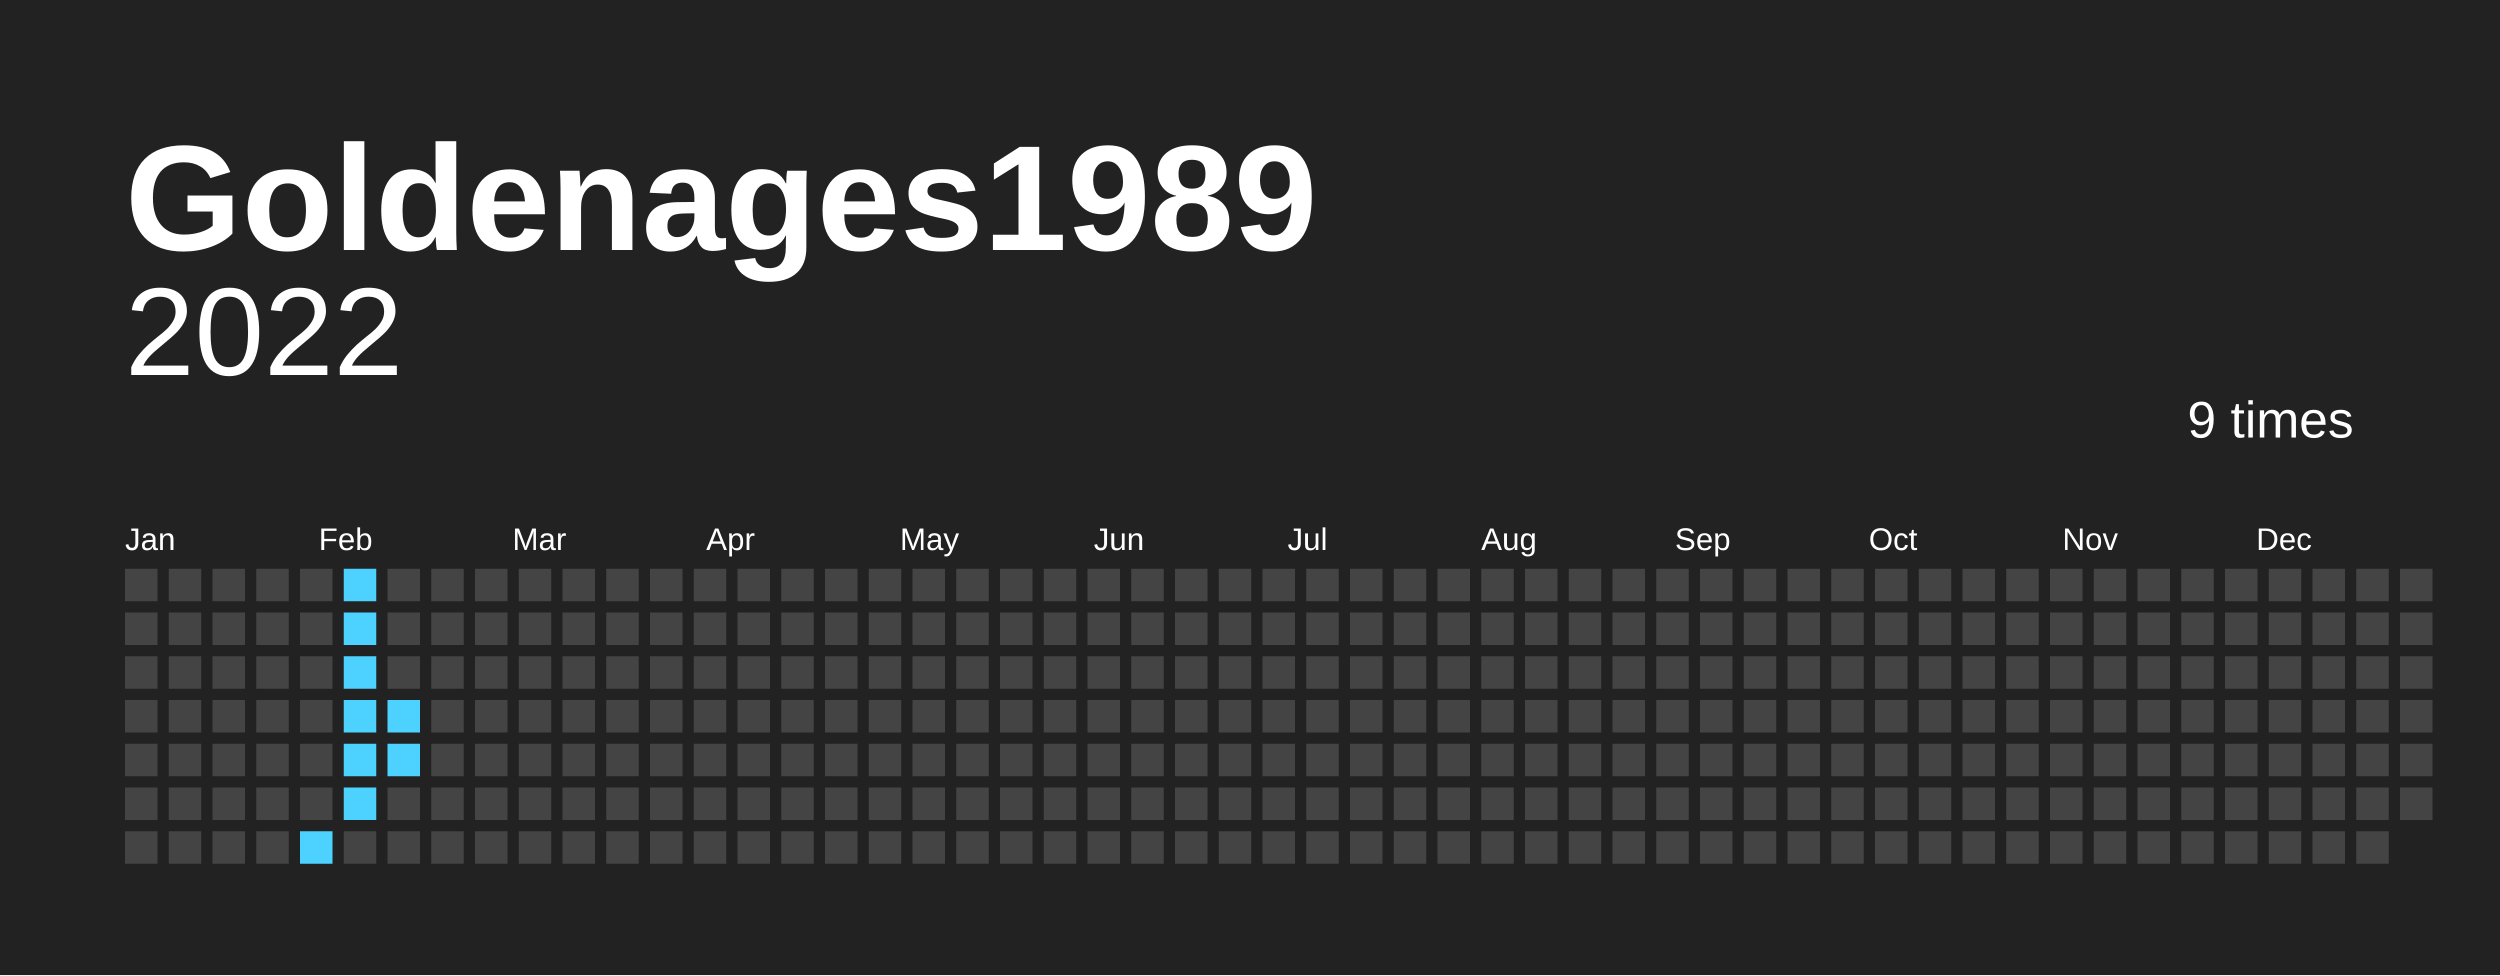
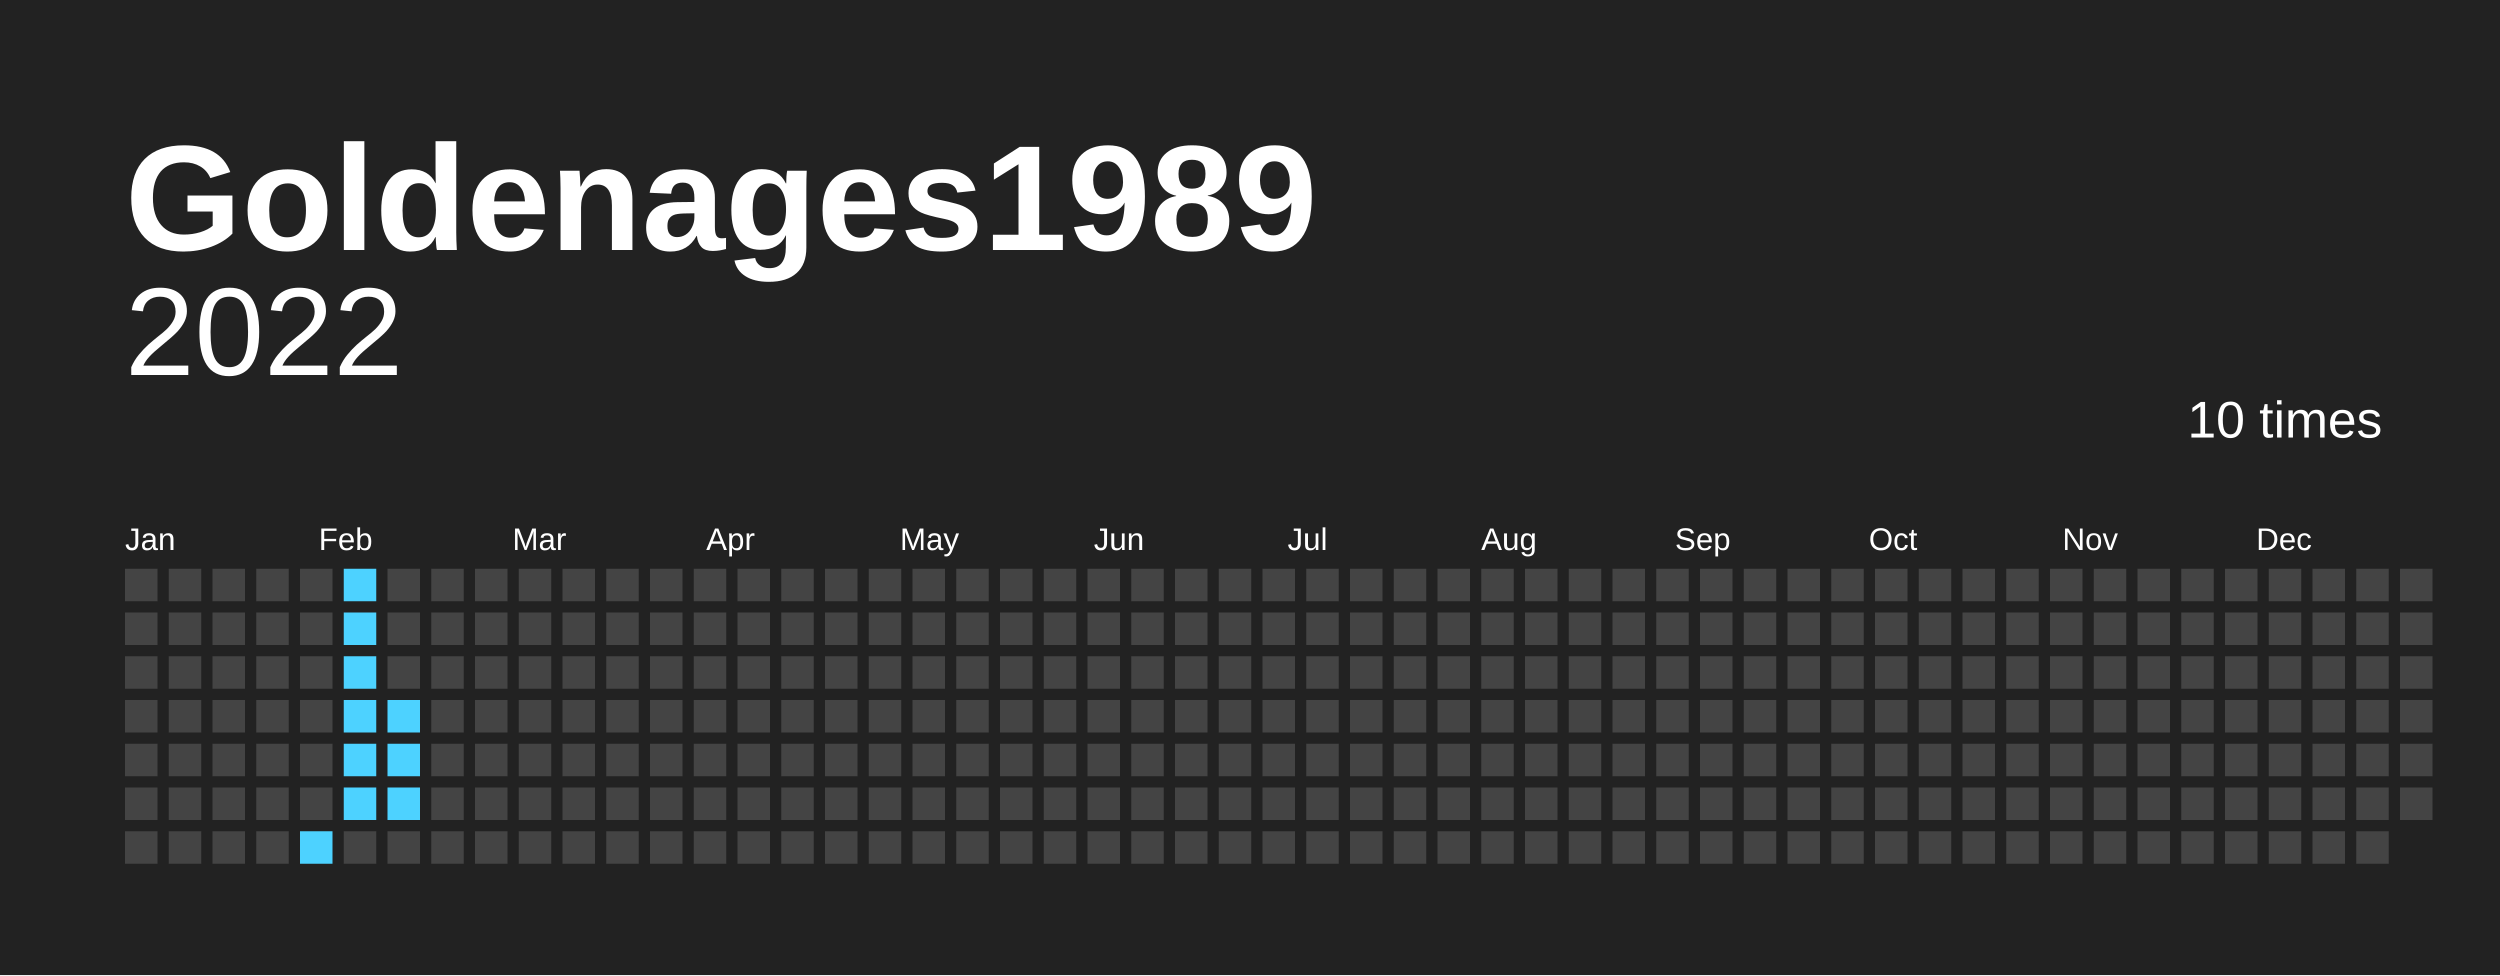
<svg xmlns="http://www.w3.org/2000/svg" baseProfile="full" height="78mm" version="1.1" viewBox="0,0,200,78" width="200mm">
  <defs />
  <rect fill="#222222" height="78" width="200" x="0" y="0" />
  <text fill="#FFFFFF" style="font-size:12px; font-family:Arial; font-weight:bold;" x="10" y="20">Goldenages1989</text>
  <text alignment-baseline="hanging" fill="#FFFFFF" style="font-size:10.0px; font-family:Arial;" x="10" y="30">2022</text>
-   <text alignment-baseline="hanging" fill="#FFFFFF" style="font-size:4.125px; font-family:Arial;" x="175" y="35">9 times</text>
+   <text alignment-baseline="hanging" fill="#FFFFFF" style="font-size:4.125px; font-family:Arial;" x="175" y="35">10 times</text>
  <text fill="#FFFFFF" style="font-size:2.5px; font-family:Arial" x="10.0" y="44">Jan</text>
  <text fill="#FFFFFF" style="font-size:2.5px; font-family:Arial" x="25.5" y="44">Feb</text>
  <text fill="#FFFFFF" style="font-size:2.5px; font-family:Arial" x="41.0" y="44">Mar</text>
  <text fill="#FFFFFF" style="font-size:2.5px; font-family:Arial" x="56.5" y="44">Apr</text>
  <text fill="#FFFFFF" style="font-size:2.5px; font-family:Arial" x="72.0" y="44">May</text>
  <text fill="#FFFFFF" style="font-size:2.5px; font-family:Arial" x="87.5" y="44">Jun</text>
  <text fill="#FFFFFF" style="font-size:2.5px; font-family:Arial" x="103.0" y="44">Jul</text>
  <text fill="#FFFFFF" style="font-size:2.5px; font-family:Arial" x="118.5" y="44">Aug</text>
  <text fill="#FFFFFF" style="font-size:2.5px; font-family:Arial" x="134.0" y="44">Sep</text>
  <text fill="#FFFFFF" style="font-size:2.5px; font-family:Arial" x="149.5" y="44">Oct</text>
  <text fill="#FFFFFF" style="font-size:2.5px; font-family:Arial" x="165.0" y="44">Nov</text>
  <text fill="#FFFFFF" style="font-size:2.5px; font-family:Arial" x="180.5" y="44">Dec</text>
  <rect fill="#444444" height="2.6" width="2.6" x="10.0" y="45.5" />
  <rect fill="#444444" height="2.6" width="2.6" x="10.0" y="49.0" />
  <rect fill="#444444" height="2.6" width="2.6" x="10.0" y="52.5" />
  <rect fill="#444444" height="2.6" width="2.6" x="10.0" y="56.0" />
  <rect fill="#444444" height="2.6" width="2.6" x="10.0" y="59.5" />
  <rect fill="#444444" height="2.6" width="2.6" x="10.0" y="63.0" />
  <rect fill="#444444" height="2.6" width="2.6" x="10.0" y="66.5" />
  <rect fill="#444444" height="2.6" width="2.6" x="13.5" y="45.5" />
  <rect fill="#444444" height="2.6" width="2.6" x="13.5" y="49.0" />
  <rect fill="#444444" height="2.6" width="2.6" x="13.5" y="52.5" />
  <rect fill="#444444" height="2.6" width="2.6" x="13.5" y="56.0" />
  <rect fill="#444444" height="2.6" width="2.6" x="13.5" y="59.5" />
  <rect fill="#444444" height="2.6" width="2.6" x="13.5" y="63.0" />
  <rect fill="#444444" height="2.6" width="2.6" x="13.5" y="66.5" />
  <rect fill="#444444" height="2.6" width="2.6" x="17.0" y="45.5" />
  <rect fill="#444444" height="2.6" width="2.6" x="17.0" y="49.0" />
  <rect fill="#444444" height="2.6" width="2.6" x="17.0" y="52.5" />
  <rect fill="#444444" height="2.6" width="2.6" x="17.0" y="56.0" />
  <rect fill="#444444" height="2.6" width="2.6" x="17.0" y="59.5" />
  <rect fill="#444444" height="2.6" width="2.6" x="17.0" y="63.0" />
  <rect fill="#444444" height="2.6" width="2.6" x="17.0" y="66.5" />
  <rect fill="#444444" height="2.6" width="2.6" x="20.5" y="45.5" />
  <rect fill="#444444" height="2.6" width="2.6" x="20.5" y="49.0" />
  <rect fill="#444444" height="2.6" width="2.6" x="20.5" y="52.5" />
  <rect fill="#444444" height="2.6" width="2.6" x="20.5" y="56.0" />
  <rect fill="#444444" height="2.6" width="2.6" x="20.5" y="59.5" />
  <rect fill="#444444" height="2.6" width="2.6" x="20.5" y="63.0" />
  <rect fill="#444444" height="2.6" width="2.6" x="20.5" y="66.5" />
  <rect fill="#444444" height="2.6" width="2.6" x="24.0" y="45.5" />
  <rect fill="#444444" height="2.6" width="2.6" x="24.0" y="49.0" />
  <rect fill="#444444" height="2.6" width="2.6" x="24.0" y="52.5" />
  <rect fill="#444444" height="2.6" width="2.6" x="24.0" y="56.0" />
  <rect fill="#444444" height="2.6" width="2.6" x="24.0" y="59.5" />
  <rect fill="#444444" height="2.6" width="2.6" x="24.0" y="63.0" />
  <rect fill="#4DD2FF" height="2.6" width="2.6" x="24.0" y="66.5" />
  <rect fill="#4DD2FF" height="2.6" width="2.6" x="27.5" y="45.5" />
  <rect fill="#4DD2FF" height="2.6" width="2.6" x="27.5" y="49.0" />
  <rect fill="#4DD2FF" height="2.6" width="2.6" x="27.5" y="52.5" />
  <rect fill="#4DD2FF" height="2.6" width="2.6" x="27.5" y="56.0" />
  <rect fill="#4DD2FF" height="2.6" width="2.6" x="27.5" y="59.5" />
  <rect fill="#4DD2FF" height="2.6" width="2.6" x="27.5" y="63.0" />
  <rect fill="#444444" height="2.6" width="2.6" x="27.5" y="66.5" />
  <rect fill="#444444" height="2.6" width="2.6" x="31.0" y="45.5" />
  <rect fill="#444444" height="2.6" width="2.6" x="31.0" y="49.0" />
  <rect fill="#444444" height="2.6" width="2.6" x="31.0" y="52.5" />
  <rect fill="#4DD2FF" height="2.6" width="2.6" x="31.0" y="56.0" />
  <rect fill="#4DD2FF" height="2.6" width="2.6" x="31.0" y="59.5" />
-   <rect fill="#444444" height="2.6" width="2.6" x="31.0" y="63.0" />
+   <rect fill="#4DD2FF" height="2.6" width="2.6" x="31.0" y="63.0" />
  <rect fill="#444444" height="2.6" width="2.6" x="31.0" y="66.5" />
  <rect fill="#444444" height="2.6" width="2.6" x="34.5" y="45.5" />
  <rect fill="#444444" height="2.6" width="2.6" x="34.5" y="49.0" />
  <rect fill="#444444" height="2.6" width="2.6" x="34.5" y="52.5" />
  <rect fill="#444444" height="2.6" width="2.6" x="34.5" y="56.0" />
  <rect fill="#444444" height="2.6" width="2.6" x="34.5" y="59.5" />
  <rect fill="#444444" height="2.6" width="2.6" x="34.5" y="63.0" />
  <rect fill="#444444" height="2.6" width="2.6" x="34.5" y="66.5" />
  <rect fill="#444444" height="2.6" width="2.6" x="38.0" y="45.5" />
  <rect fill="#444444" height="2.6" width="2.6" x="38.0" y="49.0" />
  <rect fill="#444444" height="2.6" width="2.6" x="38.0" y="52.5" />
  <rect fill="#444444" height="2.6" width="2.6" x="38.0" y="56.0" />
  <rect fill="#444444" height="2.6" width="2.6" x="38.0" y="59.5" />
  <rect fill="#444444" height="2.6" width="2.6" x="38.0" y="63.0" />
  <rect fill="#444444" height="2.6" width="2.6" x="38.0" y="66.5" />
  <rect fill="#444444" height="2.6" width="2.6" x="41.5" y="45.5" />
  <rect fill="#444444" height="2.6" width="2.6" x="41.5" y="49.0" />
  <rect fill="#444444" height="2.6" width="2.6" x="41.5" y="52.5" />
  <rect fill="#444444" height="2.6" width="2.6" x="41.5" y="56.0" />
  <rect fill="#444444" height="2.6" width="2.6" x="41.5" y="59.5" />
  <rect fill="#444444" height="2.6" width="2.6" x="41.5" y="63.0" />
  <rect fill="#444444" height="2.6" width="2.6" x="41.5" y="66.5" />
  <rect fill="#444444" height="2.6" width="2.6" x="45.0" y="45.5" />
  <rect fill="#444444" height="2.6" width="2.6" x="45.0" y="49.0" />
  <rect fill="#444444" height="2.6" width="2.6" x="45.0" y="52.5" />
  <rect fill="#444444" height="2.6" width="2.6" x="45.0" y="56.0" />
  <rect fill="#444444" height="2.6" width="2.6" x="45.0" y="59.5" />
  <rect fill="#444444" height="2.6" width="2.6" x="45.0" y="63.0" />
  <rect fill="#444444" height="2.6" width="2.6" x="45.0" y="66.5" />
  <rect fill="#444444" height="2.6" width="2.6" x="48.5" y="45.5" />
  <rect fill="#444444" height="2.6" width="2.6" x="48.5" y="49.0" />
  <rect fill="#444444" height="2.6" width="2.6" x="48.5" y="52.5" />
  <rect fill="#444444" height="2.6" width="2.6" x="48.5" y="56.0" />
  <rect fill="#444444" height="2.6" width="2.6" x="48.5" y="59.5" />
  <rect fill="#444444" height="2.6" width="2.6" x="48.5" y="63.0" />
  <rect fill="#444444" height="2.6" width="2.6" x="48.5" y="66.5" />
  <rect fill="#444444" height="2.6" width="2.6" x="52.0" y="45.5" />
  <rect fill="#444444" height="2.6" width="2.6" x="52.0" y="49.0" />
  <rect fill="#444444" height="2.6" width="2.6" x="52.0" y="52.5" />
  <rect fill="#444444" height="2.6" width="2.6" x="52.0" y="56.0" />
  <rect fill="#444444" height="2.6" width="2.6" x="52.0" y="59.5" />
  <rect fill="#444444" height="2.6" width="2.6" x="52.0" y="63.0" />
  <rect fill="#444444" height="2.6" width="2.6" x="52.0" y="66.5" />
  <rect fill="#444444" height="2.6" width="2.6" x="55.5" y="45.5" />
  <rect fill="#444444" height="2.6" width="2.6" x="55.5" y="49.0" />
  <rect fill="#444444" height="2.6" width="2.6" x="55.5" y="52.5" />
  <rect fill="#444444" height="2.6" width="2.6" x="55.5" y="56.0" />
  <rect fill="#444444" height="2.6" width="2.6" x="55.5" y="59.5" />
  <rect fill="#444444" height="2.6" width="2.6" x="55.5" y="63.0" />
  <rect fill="#444444" height="2.6" width="2.6" x="55.5" y="66.5" />
  <rect fill="#444444" height="2.6" width="2.6" x="59.0" y="45.5" />
  <rect fill="#444444" height="2.6" width="2.6" x="59.0" y="49.0" />
  <rect fill="#444444" height="2.6" width="2.6" x="59.0" y="52.5" />
  <rect fill="#444444" height="2.6" width="2.6" x="59.0" y="56.0" />
  <rect fill="#444444" height="2.6" width="2.6" x="59.0" y="59.5" />
  <rect fill="#444444" height="2.6" width="2.6" x="59.0" y="63.0" />
  <rect fill="#444444" height="2.6" width="2.6" x="59.0" y="66.5" />
  <rect fill="#444444" height="2.6" width="2.6" x="62.5" y="45.5" />
  <rect fill="#444444" height="2.6" width="2.6" x="62.5" y="49.0" />
  <rect fill="#444444" height="2.6" width="2.6" x="62.5" y="52.5" />
  <rect fill="#444444" height="2.6" width="2.6" x="62.5" y="56.0" />
  <rect fill="#444444" height="2.6" width="2.6" x="62.5" y="59.5" />
  <rect fill="#444444" height="2.6" width="2.6" x="62.5" y="63.0" />
  <rect fill="#444444" height="2.6" width="2.6" x="62.5" y="66.5" />
  <rect fill="#444444" height="2.6" width="2.6" x="66.0" y="45.5" />
  <rect fill="#444444" height="2.6" width="2.6" x="66.0" y="49.0" />
  <rect fill="#444444" height="2.6" width="2.6" x="66.0" y="52.5" />
  <rect fill="#444444" height="2.6" width="2.6" x="66.0" y="56.0" />
  <rect fill="#444444" height="2.6" width="2.6" x="66.0" y="59.5" />
  <rect fill="#444444" height="2.6" width="2.6" x="66.0" y="63.0" />
  <rect fill="#444444" height="2.6" width="2.6" x="66.0" y="66.5" />
  <rect fill="#444444" height="2.6" width="2.6" x="69.5" y="45.5" />
  <rect fill="#444444" height="2.6" width="2.6" x="69.5" y="49.0" />
  <rect fill="#444444" height="2.6" width="2.6" x="69.5" y="52.5" />
  <rect fill="#444444" height="2.6" width="2.6" x="69.5" y="56.0" />
  <rect fill="#444444" height="2.6" width="2.6" x="69.5" y="59.5" />
  <rect fill="#444444" height="2.6" width="2.6" x="69.5" y="63.0" />
  <rect fill="#444444" height="2.6" width="2.6" x="69.5" y="66.5" />
  <rect fill="#444444" height="2.6" width="2.6" x="73.0" y="45.5" />
  <rect fill="#444444" height="2.6" width="2.6" x="73.0" y="49.0" />
  <rect fill="#444444" height="2.6" width="2.6" x="73.0" y="52.5" />
  <rect fill="#444444" height="2.6" width="2.6" x="73.0" y="56.0" />
  <rect fill="#444444" height="2.6" width="2.6" x="73.0" y="59.5" />
  <rect fill="#444444" height="2.6" width="2.6" x="73.0" y="63.0" />
  <rect fill="#444444" height="2.6" width="2.6" x="73.0" y="66.5" />
  <rect fill="#444444" height="2.6" width="2.6" x="76.5" y="45.5" />
  <rect fill="#444444" height="2.6" width="2.6" x="76.5" y="49.0" />
  <rect fill="#444444" height="2.6" width="2.6" x="76.5" y="52.5" />
  <rect fill="#444444" height="2.6" width="2.6" x="76.5" y="56.0" />
  <rect fill="#444444" height="2.6" width="2.6" x="76.5" y="59.5" />
  <rect fill="#444444" height="2.6" width="2.6" x="76.5" y="63.0" />
  <rect fill="#444444" height="2.6" width="2.6" x="76.5" y="66.5" />
  <rect fill="#444444" height="2.6" width="2.6" x="80.0" y="45.5" />
  <rect fill="#444444" height="2.6" width="2.6" x="80.0" y="49.0" />
  <rect fill="#444444" height="2.6" width="2.6" x="80.0" y="52.5" />
  <rect fill="#444444" height="2.6" width="2.6" x="80.0" y="56.0" />
  <rect fill="#444444" height="2.6" width="2.6" x="80.0" y="59.5" />
  <rect fill="#444444" height="2.6" width="2.6" x="80.0" y="63.0" />
  <rect fill="#444444" height="2.6" width="2.6" x="80.0" y="66.5" />
  <rect fill="#444444" height="2.6" width="2.6" x="83.5" y="45.5" />
  <rect fill="#444444" height="2.6" width="2.6" x="83.5" y="49.0" />
  <rect fill="#444444" height="2.6" width="2.6" x="83.5" y="52.5" />
  <rect fill="#444444" height="2.6" width="2.6" x="83.5" y="56.0" />
  <rect fill="#444444" height="2.6" width="2.6" x="83.5" y="59.5" />
  <rect fill="#444444" height="2.6" width="2.6" x="83.5" y="63.0" />
  <rect fill="#444444" height="2.6" width="2.6" x="83.5" y="66.5" />
  <rect fill="#444444" height="2.6" width="2.6" x="87.0" y="45.5" />
  <rect fill="#444444" height="2.6" width="2.6" x="87.0" y="49.0" />
  <rect fill="#444444" height="2.6" width="2.6" x="87.0" y="52.5" />
  <rect fill="#444444" height="2.6" width="2.6" x="87.0" y="56.0" />
  <rect fill="#444444" height="2.6" width="2.6" x="87.0" y="59.5" />
  <rect fill="#444444" height="2.6" width="2.6" x="87.0" y="63.0" />
  <rect fill="#444444" height="2.6" width="2.6" x="87.0" y="66.5" />
  <rect fill="#444444" height="2.6" width="2.6" x="90.5" y="45.5" />
  <rect fill="#444444" height="2.6" width="2.6" x="90.5" y="49.0" />
  <rect fill="#444444" height="2.6" width="2.6" x="90.5" y="52.5" />
  <rect fill="#444444" height="2.6" width="2.6" x="90.5" y="56.0" />
  <rect fill="#444444" height="2.6" width="2.6" x="90.5" y="59.5" />
  <rect fill="#444444" height="2.6" width="2.6" x="90.5" y="63.0" />
  <rect fill="#444444" height="2.6" width="2.6" x="90.5" y="66.5" />
  <rect fill="#444444" height="2.6" width="2.6" x="94.0" y="45.5" />
  <rect fill="#444444" height="2.6" width="2.6" x="94.0" y="49.0" />
  <rect fill="#444444" height="2.6" width="2.6" x="94.0" y="52.5" />
  <rect fill="#444444" height="2.6" width="2.6" x="94.0" y="56.0" />
  <rect fill="#444444" height="2.6" width="2.6" x="94.0" y="59.5" />
  <rect fill="#444444" height="2.6" width="2.6" x="94.0" y="63.0" />
  <rect fill="#444444" height="2.6" width="2.6" x="94.0" y="66.5" />
  <rect fill="#444444" height="2.6" width="2.6" x="97.5" y="45.5" />
  <rect fill="#444444" height="2.6" width="2.6" x="97.5" y="49.0" />
  <rect fill="#444444" height="2.6" width="2.6" x="97.5" y="52.5" />
  <rect fill="#444444" height="2.6" width="2.6" x="97.5" y="56.0" />
  <rect fill="#444444" height="2.6" width="2.6" x="97.5" y="59.5" />
  <rect fill="#444444" height="2.6" width="2.6" x="97.5" y="63.0" />
  <rect fill="#444444" height="2.6" width="2.6" x="97.5" y="66.5" />
  <rect fill="#444444" height="2.6" width="2.6" x="101.0" y="45.5" />
  <rect fill="#444444" height="2.6" width="2.6" x="101.0" y="49.0" />
  <rect fill="#444444" height="2.6" width="2.6" x="101.0" y="52.5" />
  <rect fill="#444444" height="2.6" width="2.6" x="101.0" y="56.0" />
  <rect fill="#444444" height="2.6" width="2.6" x="101.0" y="59.5" />
  <rect fill="#444444" height="2.6" width="2.6" x="101.0" y="63.0" />
  <rect fill="#444444" height="2.6" width="2.6" x="101.0" y="66.5" />
  <rect fill="#444444" height="2.6" width="2.6" x="104.5" y="45.5" />
  <rect fill="#444444" height="2.6" width="2.6" x="104.5" y="49.0" />
  <rect fill="#444444" height="2.6" width="2.6" x="104.5" y="52.5" />
  <rect fill="#444444" height="2.6" width="2.6" x="104.5" y="56.0" />
  <rect fill="#444444" height="2.6" width="2.6" x="104.5" y="59.5" />
  <rect fill="#444444" height="2.6" width="2.6" x="104.5" y="63.0" />
  <rect fill="#444444" height="2.6" width="2.6" x="104.5" y="66.5" />
  <rect fill="#444444" height="2.6" width="2.6" x="108.0" y="45.5" />
  <rect fill="#444444" height="2.6" width="2.6" x="108.0" y="49.0" />
  <rect fill="#444444" height="2.6" width="2.6" x="108.0" y="52.5" />
  <rect fill="#444444" height="2.6" width="2.6" x="108.0" y="56.0" />
  <rect fill="#444444" height="2.6" width="2.6" x="108.0" y="59.5" />
  <rect fill="#444444" height="2.6" width="2.6" x="108.0" y="63.0" />
  <rect fill="#444444" height="2.6" width="2.6" x="108.0" y="66.5" />
  <rect fill="#444444" height="2.6" width="2.6" x="111.5" y="45.5" />
  <rect fill="#444444" height="2.6" width="2.6" x="111.5" y="49.0" />
  <rect fill="#444444" height="2.6" width="2.6" x="111.5" y="52.5" />
  <rect fill="#444444" height="2.6" width="2.6" x="111.5" y="56.0" />
  <rect fill="#444444" height="2.6" width="2.6" x="111.5" y="59.5" />
  <rect fill="#444444" height="2.6" width="2.6" x="111.5" y="63.0" />
  <rect fill="#444444" height="2.6" width="2.6" x="111.5" y="66.5" />
  <rect fill="#444444" height="2.6" width="2.6" x="115.0" y="45.5" />
  <rect fill="#444444" height="2.6" width="2.6" x="115.0" y="49.0" />
  <rect fill="#444444" height="2.6" width="2.6" x="115.0" y="52.5" />
  <rect fill="#444444" height="2.6" width="2.6" x="115.0" y="56.0" />
  <rect fill="#444444" height="2.6" width="2.6" x="115.0" y="59.5" />
  <rect fill="#444444" height="2.6" width="2.6" x="115.0" y="63.0" />
  <rect fill="#444444" height="2.6" width="2.6" x="115.0" y="66.5" />
  <rect fill="#444444" height="2.6" width="2.6" x="118.5" y="45.5" />
  <rect fill="#444444" height="2.6" width="2.6" x="118.5" y="49.0" />
  <rect fill="#444444" height="2.6" width="2.6" x="118.5" y="52.5" />
  <rect fill="#444444" height="2.6" width="2.6" x="118.5" y="56.0" />
  <rect fill="#444444" height="2.6" width="2.6" x="118.5" y="59.5" />
  <rect fill="#444444" height="2.6" width="2.6" x="118.5" y="63.0" />
  <rect fill="#444444" height="2.6" width="2.6" x="118.5" y="66.5" />
  <rect fill="#444444" height="2.6" width="2.6" x="122.0" y="45.5" />
  <rect fill="#444444" height="2.6" width="2.6" x="122.0" y="49.0" />
  <rect fill="#444444" height="2.6" width="2.6" x="122.0" y="52.5" />
  <rect fill="#444444" height="2.6" width="2.6" x="122.0" y="56.0" />
  <rect fill="#444444" height="2.6" width="2.6" x="122.0" y="59.5" />
  <rect fill="#444444" height="2.6" width="2.6" x="122.0" y="63.0" />
  <rect fill="#444444" height="2.6" width="2.6" x="122.0" y="66.5" />
  <rect fill="#444444" height="2.6" width="2.6" x="125.5" y="45.5" />
  <rect fill="#444444" height="2.6" width="2.6" x="125.5" y="49.0" />
  <rect fill="#444444" height="2.6" width="2.6" x="125.5" y="52.5" />
  <rect fill="#444444" height="2.6" width="2.6" x="125.5" y="56.0" />
  <rect fill="#444444" height="2.6" width="2.6" x="125.5" y="59.5" />
  <rect fill="#444444" height="2.6" width="2.6" x="125.5" y="63.0" />
  <rect fill="#444444" height="2.6" width="2.6" x="125.5" y="66.5" />
  <rect fill="#444444" height="2.6" width="2.6" x="129.0" y="45.5" />
  <rect fill="#444444" height="2.6" width="2.6" x="129.0" y="49.0" />
  <rect fill="#444444" height="2.6" width="2.6" x="129.0" y="52.5" />
  <rect fill="#444444" height="2.6" width="2.6" x="129.0" y="56.0" />
  <rect fill="#444444" height="2.6" width="2.6" x="129.0" y="59.5" />
  <rect fill="#444444" height="2.6" width="2.6" x="129.0" y="63.0" />
  <rect fill="#444444" height="2.6" width="2.6" x="129.0" y="66.5" />
  <rect fill="#444444" height="2.6" width="2.6" x="132.5" y="45.5" />
  <rect fill="#444444" height="2.6" width="2.6" x="132.5" y="49.0" />
  <rect fill="#444444" height="2.6" width="2.6" x="132.5" y="52.5" />
  <rect fill="#444444" height="2.6" width="2.6" x="132.5" y="56.0" />
  <rect fill="#444444" height="2.6" width="2.6" x="132.5" y="59.5" />
  <rect fill="#444444" height="2.6" width="2.6" x="132.5" y="63.0" />
  <rect fill="#444444" height="2.6" width="2.6" x="132.5" y="66.5" />
  <rect fill="#444444" height="2.6" width="2.6" x="136.0" y="45.5" />
  <rect fill="#444444" height="2.6" width="2.6" x="136.0" y="49.0" />
  <rect fill="#444444" height="2.6" width="2.6" x="136.0" y="52.5" />
  <rect fill="#444444" height="2.6" width="2.6" x="136.0" y="56.0" />
  <rect fill="#444444" height="2.6" width="2.6" x="136.0" y="59.5" />
  <rect fill="#444444" height="2.6" width="2.6" x="136.0" y="63.0" />
  <rect fill="#444444" height="2.6" width="2.6" x="136.0" y="66.5" />
  <rect fill="#444444" height="2.6" width="2.6" x="139.5" y="45.5" />
  <rect fill="#444444" height="2.6" width="2.6" x="139.5" y="49.0" />
  <rect fill="#444444" height="2.6" width="2.6" x="139.5" y="52.5" />
  <rect fill="#444444" height="2.6" width="2.6" x="139.5" y="56.0" />
  <rect fill="#444444" height="2.6" width="2.6" x="139.5" y="59.5" />
  <rect fill="#444444" height="2.6" width="2.6" x="139.5" y="63.0" />
  <rect fill="#444444" height="2.6" width="2.6" x="139.5" y="66.5" />
  <rect fill="#444444" height="2.6" width="2.6" x="143.0" y="45.5" />
  <rect fill="#444444" height="2.6" width="2.6" x="143.0" y="49.0" />
  <rect fill="#444444" height="2.6" width="2.6" x="143.0" y="52.5" />
  <rect fill="#444444" height="2.6" width="2.6" x="143.0" y="56.0" />
  <rect fill="#444444" height="2.6" width="2.6" x="143.0" y="59.5" />
  <rect fill="#444444" height="2.6" width="2.6" x="143.0" y="63.0" />
  <rect fill="#444444" height="2.6" width="2.6" x="143.0" y="66.5" />
  <rect fill="#444444" height="2.6" width="2.6" x="146.5" y="45.5" />
  <rect fill="#444444" height="2.6" width="2.6" x="146.5" y="49.0" />
  <rect fill="#444444" height="2.6" width="2.6" x="146.5" y="52.5" />
  <rect fill="#444444" height="2.6" width="2.6" x="146.5" y="56.0" />
  <rect fill="#444444" height="2.6" width="2.6" x="146.5" y="59.5" />
  <rect fill="#444444" height="2.6" width="2.6" x="146.5" y="63.0" />
  <rect fill="#444444" height="2.6" width="2.6" x="146.5" y="66.5" />
  <rect fill="#444444" height="2.6" width="2.6" x="150.0" y="45.5" />
  <rect fill="#444444" height="2.6" width="2.6" x="150.0" y="49.0" />
  <rect fill="#444444" height="2.6" width="2.6" x="150.0" y="52.5" />
  <rect fill="#444444" height="2.6" width="2.6" x="150.0" y="56.0" />
  <rect fill="#444444" height="2.6" width="2.6" x="150.0" y="59.5" />
  <rect fill="#444444" height="2.6" width="2.6" x="150.0" y="63.0" />
  <rect fill="#444444" height="2.6" width="2.6" x="150.0" y="66.5" />
  <rect fill="#444444" height="2.6" width="2.6" x="153.5" y="45.5" />
  <rect fill="#444444" height="2.6" width="2.6" x="153.5" y="49.0" />
  <rect fill="#444444" height="2.6" width="2.6" x="153.5" y="52.5" />
  <rect fill="#444444" height="2.6" width="2.6" x="153.5" y="56.0" />
  <rect fill="#444444" height="2.6" width="2.6" x="153.5" y="59.5" />
  <rect fill="#444444" height="2.6" width="2.6" x="153.5" y="63.0" />
  <rect fill="#444444" height="2.6" width="2.6" x="153.5" y="66.5" />
  <rect fill="#444444" height="2.6" width="2.6" x="157.0" y="45.5" />
  <rect fill="#444444" height="2.6" width="2.6" x="157.0" y="49.0" />
  <rect fill="#444444" height="2.6" width="2.6" x="157.0" y="52.5" />
  <rect fill="#444444" height="2.6" width="2.6" x="157.0" y="56.0" />
  <rect fill="#444444" height="2.6" width="2.6" x="157.0" y="59.5" />
  <rect fill="#444444" height="2.6" width="2.6" x="157.0" y="63.0" />
  <rect fill="#444444" height="2.6" width="2.6" x="157.0" y="66.5" />
  <rect fill="#444444" height="2.6" width="2.6" x="160.5" y="45.5" />
  <rect fill="#444444" height="2.6" width="2.6" x="160.5" y="49.0" />
  <rect fill="#444444" height="2.6" width="2.6" x="160.5" y="52.5" />
  <rect fill="#444444" height="2.6" width="2.6" x="160.5" y="56.0" />
  <rect fill="#444444" height="2.6" width="2.6" x="160.5" y="59.5" />
  <rect fill="#444444" height="2.6" width="2.6" x="160.5" y="63.0" />
  <rect fill="#444444" height="2.6" width="2.6" x="160.5" y="66.5" />
  <rect fill="#444444" height="2.6" width="2.6" x="164.0" y="45.5" />
  <rect fill="#444444" height="2.6" width="2.6" x="164.0" y="49.0" />
  <rect fill="#444444" height="2.6" width="2.6" x="164.0" y="52.5" />
  <rect fill="#444444" height="2.6" width="2.6" x="164.0" y="56.0" />
  <rect fill="#444444" height="2.6" width="2.6" x="164.0" y="59.5" />
  <rect fill="#444444" height="2.6" width="2.6" x="164.0" y="63.0" />
  <rect fill="#444444" height="2.6" width="2.6" x="164.0" y="66.5" />
  <rect fill="#444444" height="2.6" width="2.6" x="167.5" y="45.5" />
  <rect fill="#444444" height="2.6" width="2.6" x="167.5" y="49.0" />
  <rect fill="#444444" height="2.6" width="2.6" x="167.5" y="52.5" />
  <rect fill="#444444" height="2.6" width="2.6" x="167.5" y="56.0" />
  <rect fill="#444444" height="2.6" width="2.6" x="167.5" y="59.5" />
  <rect fill="#444444" height="2.6" width="2.6" x="167.5" y="63.0" />
  <rect fill="#444444" height="2.6" width="2.6" x="167.5" y="66.5" />
  <rect fill="#444444" height="2.6" width="2.6" x="171.0" y="45.5" />
  <rect fill="#444444" height="2.6" width="2.6" x="171.0" y="49.0" />
  <rect fill="#444444" height="2.6" width="2.6" x="171.0" y="52.5" />
  <rect fill="#444444" height="2.6" width="2.6" x="171.0" y="56.0" />
  <rect fill="#444444" height="2.6" width="2.6" x="171.0" y="59.5" />
  <rect fill="#444444" height="2.6" width="2.6" x="171.0" y="63.0" />
  <rect fill="#444444" height="2.6" width="2.6" x="171.0" y="66.5" />
  <rect fill="#444444" height="2.6" width="2.6" x="174.5" y="45.5" />
  <rect fill="#444444" height="2.6" width="2.6" x="174.5" y="49.0" />
  <rect fill="#444444" height="2.6" width="2.6" x="174.5" y="52.5" />
  <rect fill="#444444" height="2.6" width="2.6" x="174.5" y="56.0" />
  <rect fill="#444444" height="2.6" width="2.6" x="174.5" y="59.5" />
  <rect fill="#444444" height="2.6" width="2.6" x="174.5" y="63.0" />
  <rect fill="#444444" height="2.6" width="2.6" x="174.5" y="66.5" />
  <rect fill="#444444" height="2.6" width="2.6" x="178.0" y="45.5" />
  <rect fill="#444444" height="2.6" width="2.6" x="178.0" y="49.0" />
  <rect fill="#444444" height="2.6" width="2.6" x="178.0" y="52.5" />
  <rect fill="#444444" height="2.6" width="2.6" x="178.0" y="56.0" />
  <rect fill="#444444" height="2.6" width="2.6" x="178.0" y="59.5" />
  <rect fill="#444444" height="2.6" width="2.6" x="178.0" y="63.0" />
  <rect fill="#444444" height="2.6" width="2.6" x="178.0" y="66.5" />
  <rect fill="#444444" height="2.6" width="2.6" x="181.5" y="45.5" />
  <rect fill="#444444" height="2.6" width="2.6" x="181.5" y="49.0" />
  <rect fill="#444444" height="2.6" width="2.6" x="181.5" y="52.5" />
  <rect fill="#444444" height="2.6" width="2.6" x="181.5" y="56.0" />
  <rect fill="#444444" height="2.6" width="2.6" x="181.5" y="59.5" />
  <rect fill="#444444" height="2.6" width="2.6" x="181.5" y="63.0" />
  <rect fill="#444444" height="2.6" width="2.6" x="181.5" y="66.5" />
  <rect fill="#444444" height="2.6" width="2.6" x="185.0" y="45.5" />
  <rect fill="#444444" height="2.6" width="2.6" x="185.0" y="49.0" />
  <rect fill="#444444" height="2.6" width="2.6" x="185.0" y="52.5" />
  <rect fill="#444444" height="2.6" width="2.6" x="185.0" y="56.0" />
  <rect fill="#444444" height="2.6" width="2.6" x="185.0" y="59.5" />
  <rect fill="#444444" height="2.6" width="2.6" x="185.0" y="63.0" />
  <rect fill="#444444" height="2.6" width="2.6" x="185.0" y="66.5" />
  <rect fill="#444444" height="2.6" width="2.6" x="188.5" y="45.5" />
  <rect fill="#444444" height="2.6" width="2.6" x="188.5" y="49.0" />
  <rect fill="#444444" height="2.6" width="2.6" x="188.5" y="52.5" />
  <rect fill="#444444" height="2.6" width="2.6" x="188.5" y="56.0" />
  <rect fill="#444444" height="2.6" width="2.6" x="188.5" y="59.5" />
  <rect fill="#444444" height="2.6" width="2.6" x="188.5" y="63.0" />
  <rect fill="#444444" height="2.6" width="2.6" x="188.5" y="66.5" />
  <rect fill="#444444" height="2.6" width="2.6" x="192.0" y="45.5" />
  <rect fill="#444444" height="2.6" width="2.6" x="192.0" y="49.0" />
  <rect fill="#444444" height="2.6" width="2.6" x="192.0" y="52.5" />
  <rect fill="#444444" height="2.6" width="2.6" x="192.0" y="56.0" />
  <rect fill="#444444" height="2.6" width="2.6" x="192.0" y="59.5" />
  <rect fill="#444444" height="2.6" width="2.6" x="192.0" y="63.0" />
</svg>
